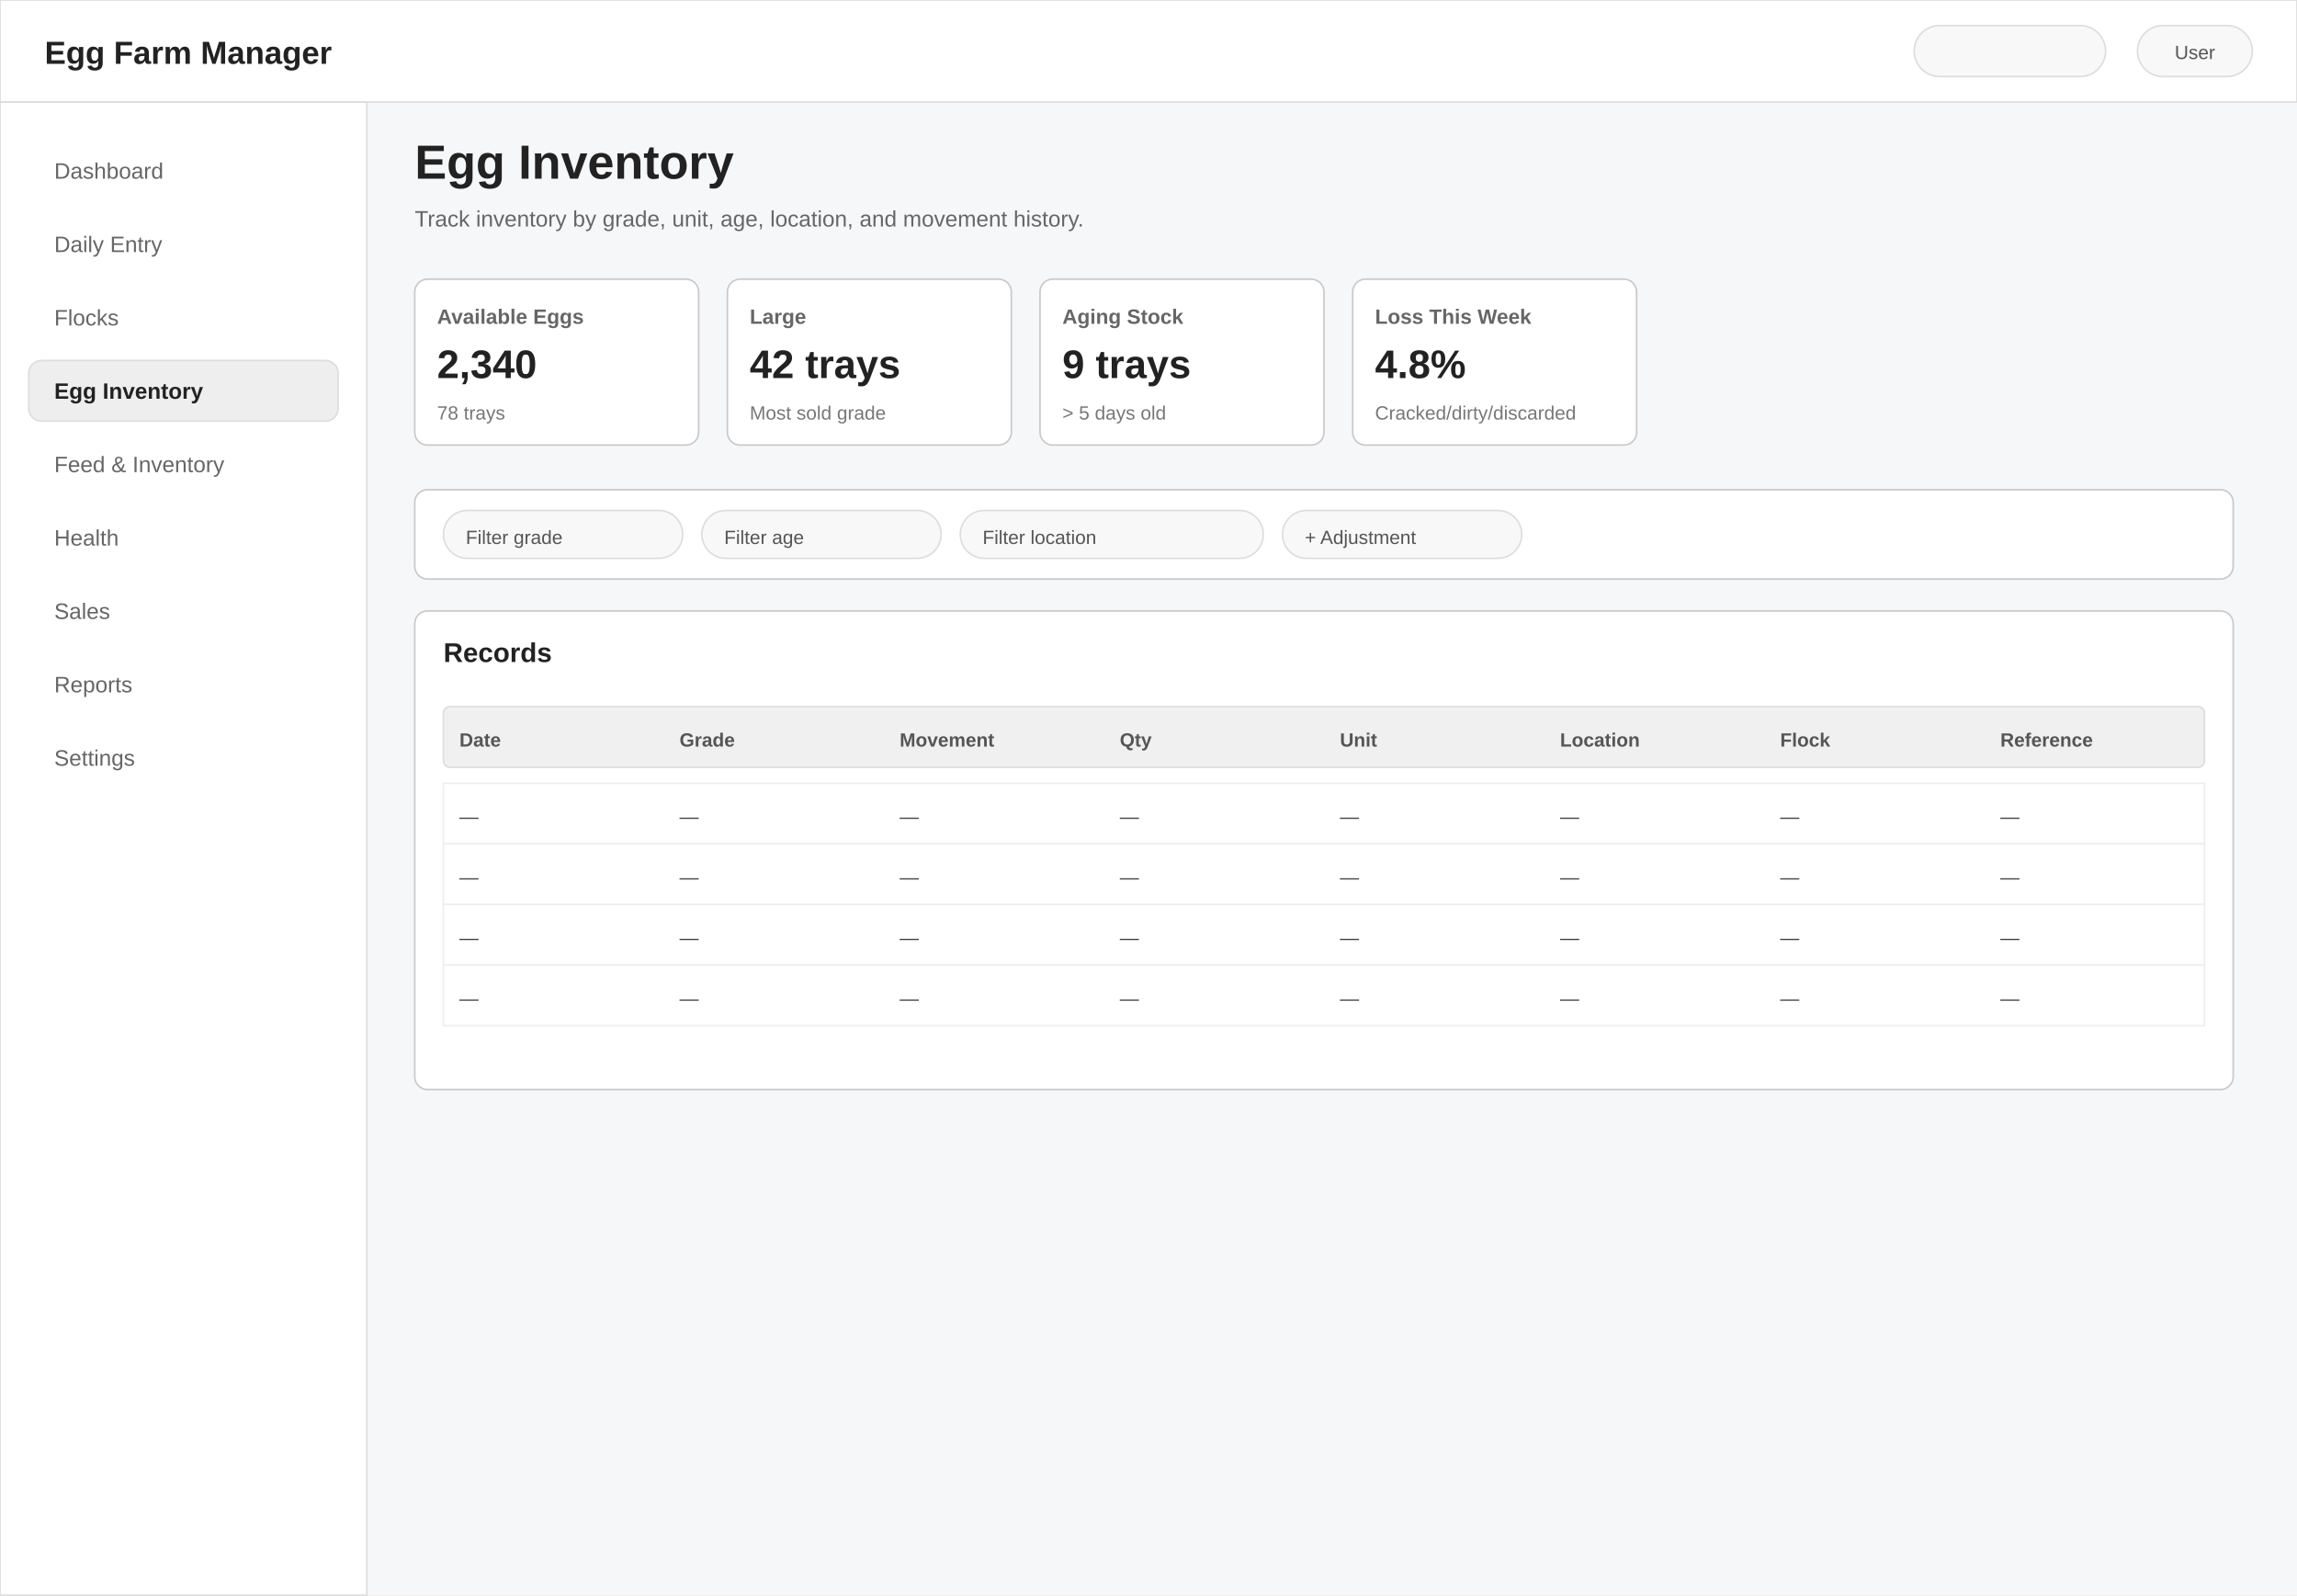
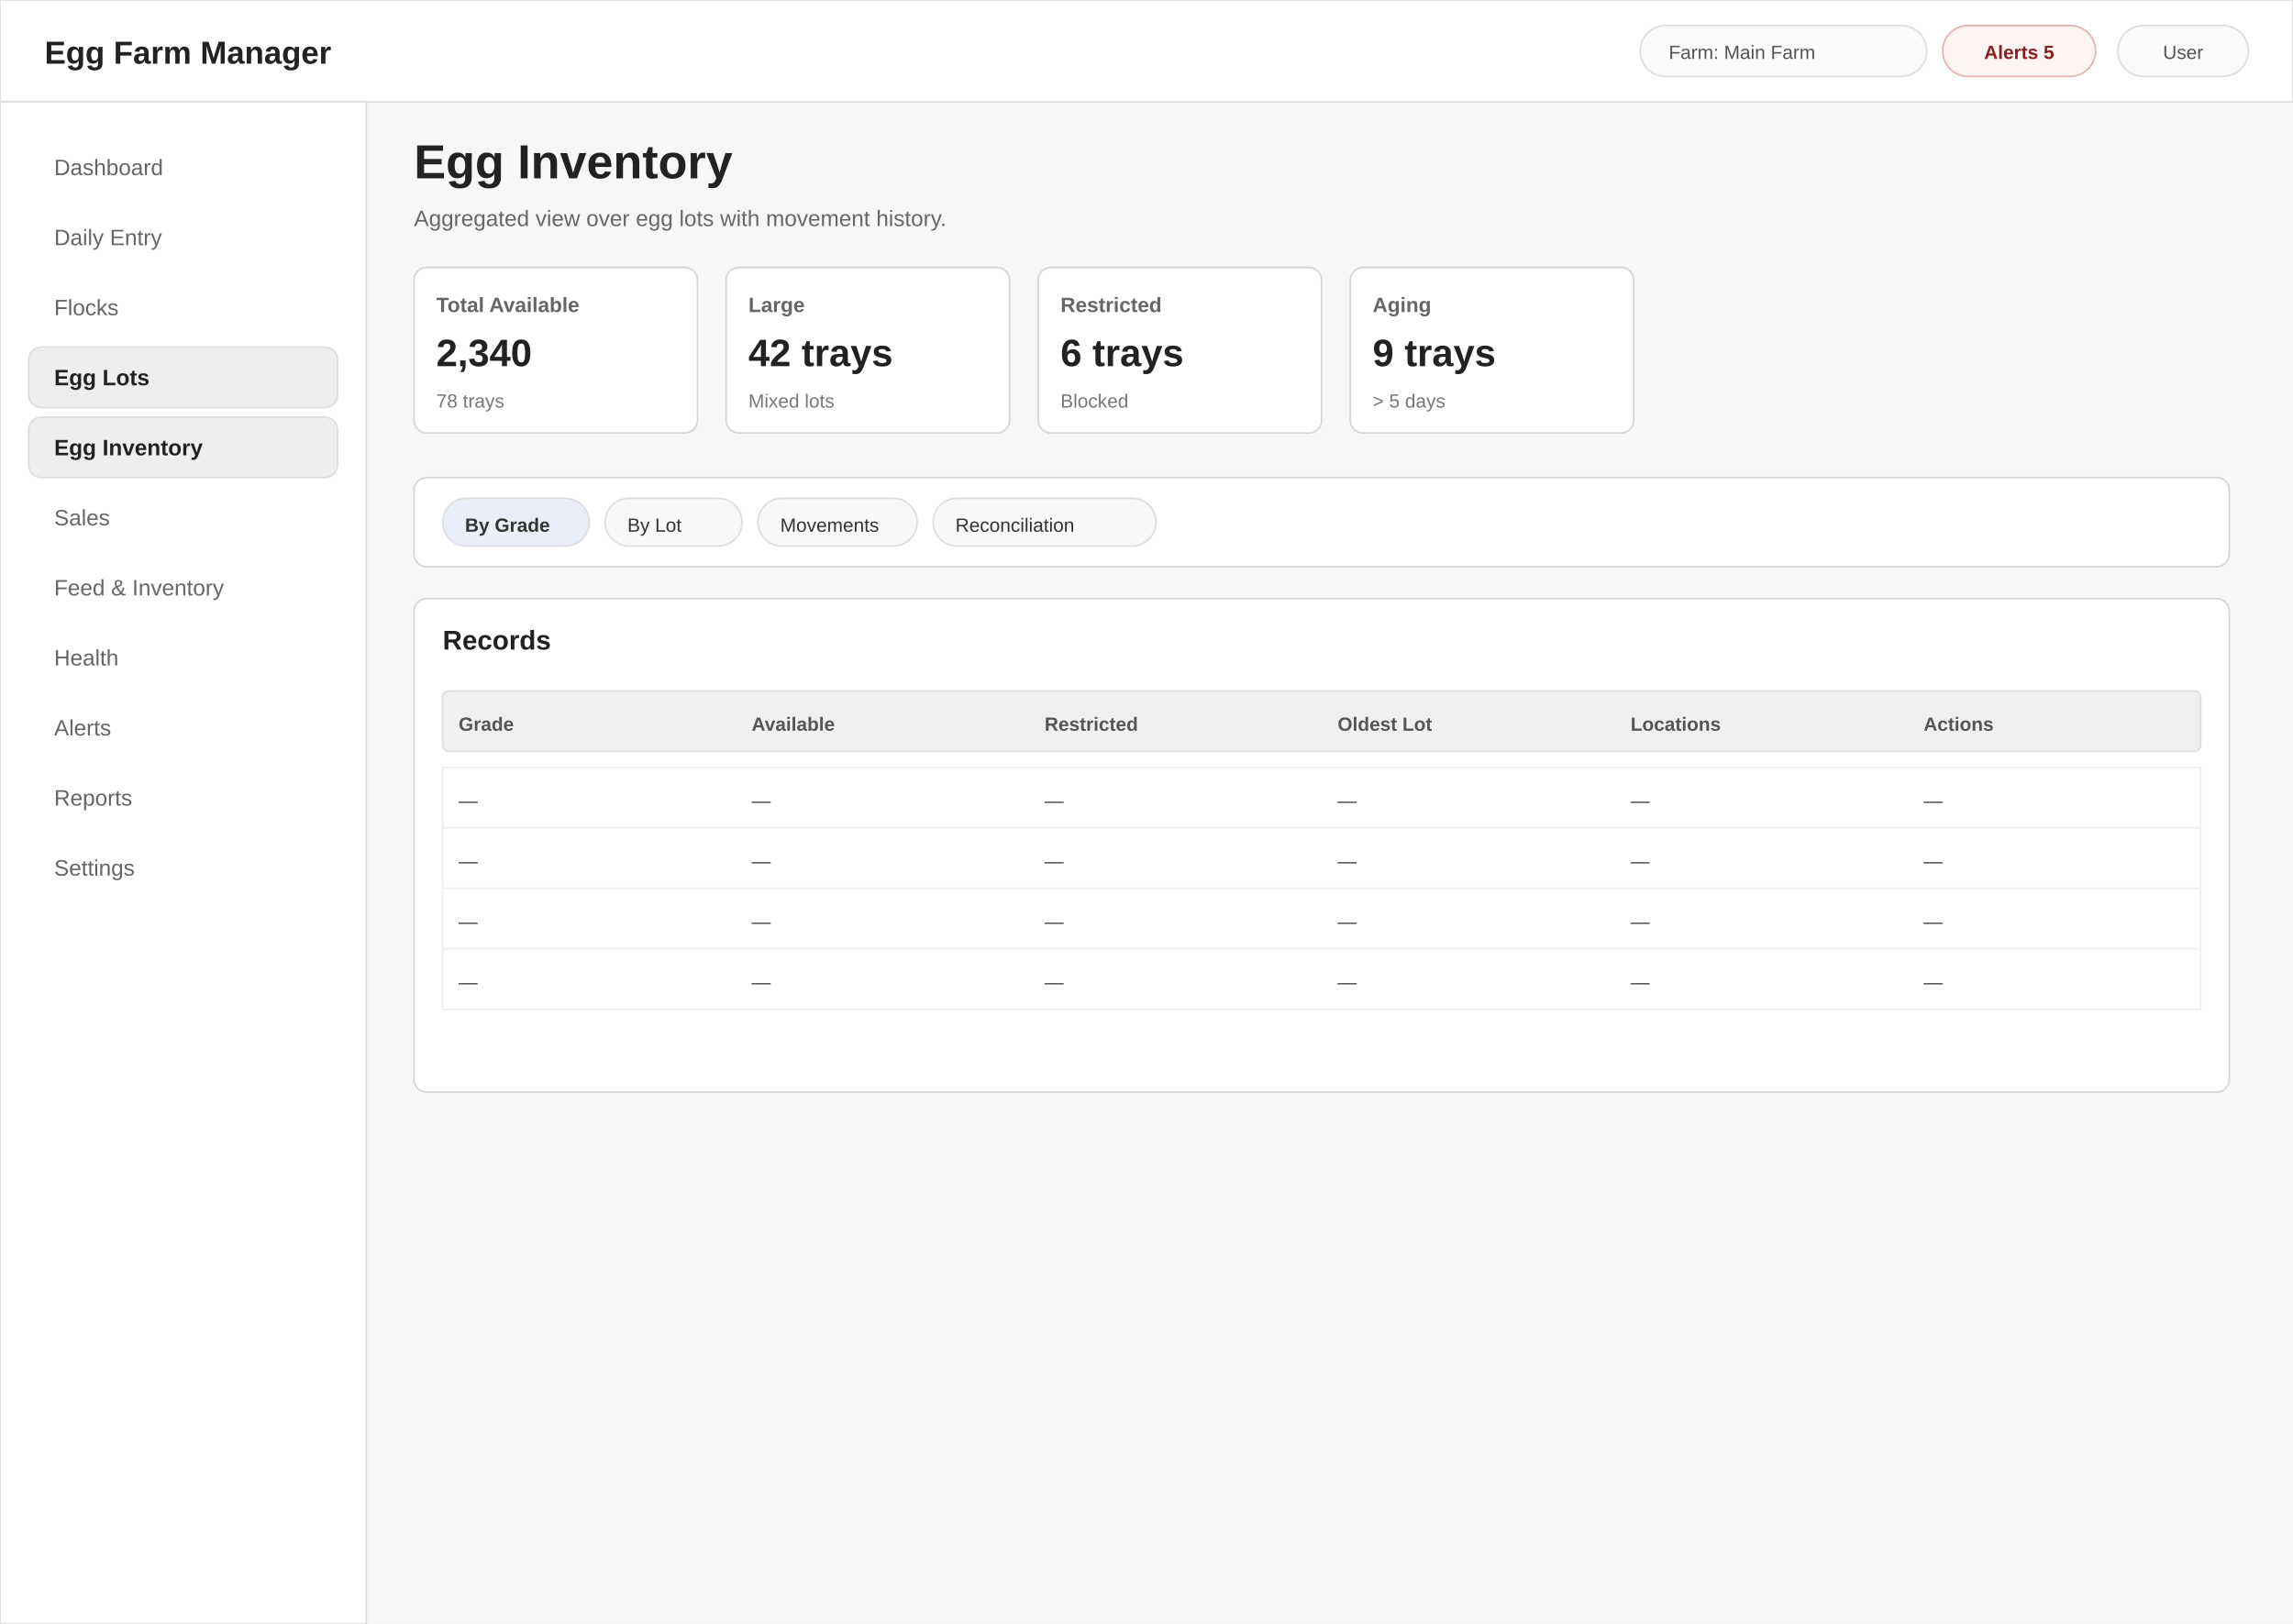
- <svg xmlns="http://www.w3.org/2000/svg" width="1440" height="1000" viewBox="0 0 1440 1000">
+ <svg xmlns="http://www.w3.org/2000/svg" width="1440" height="1020" viewBox="0 0 1440 1020">
  <rect width="100%" height="100%" fill="#f6f7f9" />
-   <rect x="0" y="0" width="1440" height="64" rx="0" fill="#ffffff" stroke="#dddddd" stroke-width="1" />
-   <text x="28" y="40" font-size="20" font-family="Arial, sans-serif" font-weight="700" fill="#222" text-anchor="start">Egg Farm Manager</text>
-   <text x="1230" y="38" font-size="13" font-family="Arial, sans-serif" font-weight="400" fill="#777" text-anchor="start">Search</text>
-   <rect x="1200" y="16" width="120" height="32" rx="16" fill="#f8f8f8" stroke="#ddd" stroke-width="1" />
-   <rect x="1340" y="16" width="72" height="32" rx="16" fill="#f8f8f8" stroke="#ddd" stroke-width="1" />
-   <text x="1376" y="37" font-size="12" font-family="Arial, sans-serif" font-weight="400" fill="#555" text-anchor="middle">User</text>
-   <rect x="0" y="64" width="230" height="936" rx="0" fill="#ffffff" stroke="#dddddd" stroke-width="1" />
-   <text x="34" y="112" font-size="14" font-family="Arial, sans-serif" font-weight="400" fill="#666" text-anchor="start">Dashboard</text>
-   <text x="34" y="158" font-size="14" font-family="Arial, sans-serif" font-weight="400" fill="#666" text-anchor="start">Daily Entry</text>
-   <text x="34" y="204" font-size="14" font-family="Arial, sans-serif" font-weight="400" fill="#666" text-anchor="start">Flocks</text>
-   <rect x="18" y="226" width="194" height="38" rx="8" fill="#eeeeee" stroke="#dddddd" stroke-width="1" />
-   <text x="34" y="250" font-size="14" font-family="Arial, sans-serif" font-weight="600" fill="#222" text-anchor="start">Egg Inventory</text>
-   <text x="34" y="296" font-size="14" font-family="Arial, sans-serif" font-weight="400" fill="#666" text-anchor="start">Feed &amp; Inventory</text>
-   <text x="34" y="342" font-size="14" font-family="Arial, sans-serif" font-weight="400" fill="#666" text-anchor="start">Health</text>
-   <text x="34" y="388" font-size="14" font-family="Arial, sans-serif" font-weight="400" fill="#666" text-anchor="start">Sales</text>
-   <text x="34" y="434" font-size="14" font-family="Arial, sans-serif" font-weight="400" fill="#666" text-anchor="start">Reports</text>
-   <text x="34" y="480" font-size="14" font-family="Arial, sans-serif" font-weight="400" fill="#666" text-anchor="start">Settings</text>
-   <text x="260" y="112" font-size="30" font-family="Arial, sans-serif" font-weight="700" fill="#222" text-anchor="start">Egg Inventory</text>
-   <text x="260" y="142" font-size="14" font-family="Arial, sans-serif" font-weight="400" fill="#666" text-anchor="start">Track inventory by grade, unit, age, location, and movement history.</text>
-   <rect x="260" y="175" width="178" height="104" rx="8" fill="#fff" stroke="#c9c9c9" stroke-width="1" />
-   <text x="274" y="203" font-size="13" font-family="Arial, sans-serif" font-weight="600" fill="#666" text-anchor="start">Available Eggs</text>
-   <text x="274" y="237" font-size="25" font-family="Arial, sans-serif" font-weight="700" fill="#222" text-anchor="start">2,340</text>
-   <text x="274" y="263" font-size="12" font-family="Arial, sans-serif" font-weight="400" fill="#777" text-anchor="start">78 trays</text>
-   <rect x="456" y="175" width="178" height="104" rx="8" fill="#fff" stroke="#c9c9c9" stroke-width="1" />
-   <text x="470" y="203" font-size="13" font-family="Arial, sans-serif" font-weight="600" fill="#666" text-anchor="start">Large</text>
-   <text x="470" y="237" font-size="25" font-family="Arial, sans-serif" font-weight="700" fill="#222" text-anchor="start">42 trays</text>
-   <text x="470" y="263" font-size="12" font-family="Arial, sans-serif" font-weight="400" fill="#777" text-anchor="start">Most sold grade</text>
-   <rect x="652" y="175" width="178" height="104" rx="8" fill="#fff" stroke="#c9c9c9" stroke-width="1" />
-   <text x="666" y="203" font-size="13" font-family="Arial, sans-serif" font-weight="600" fill="#666" text-anchor="start">Aging Stock</text>
-   <text x="666" y="237" font-size="25" font-family="Arial, sans-serif" font-weight="700" fill="#222" text-anchor="start">9 trays</text>
-   <text x="666" y="263" font-size="12" font-family="Arial, sans-serif" font-weight="400" fill="#777" text-anchor="start">&gt; 5 days old</text>
-   <rect x="848" y="175" width="178" height="104" rx="8" fill="#fff" stroke="#c9c9c9" stroke-width="1" />
-   <text x="862" y="203" font-size="13" font-family="Arial, sans-serif" font-weight="600" fill="#666" text-anchor="start">Loss This Week</text>
-   <text x="862" y="237" font-size="25" font-family="Arial, sans-serif" font-weight="700" fill="#222" text-anchor="start">4.8%</text>
-   <text x="862" y="263" font-size="12" font-family="Arial, sans-serif" font-weight="400" fill="#777" text-anchor="start">Cracked/dirty/discarded</text>
-   <rect x="260" y="307" width="1140" height="56" rx="8" fill="#fff" stroke="#c9c9c9" stroke-width="1" />
-   <rect x="278" y="320" width="150" height="30" rx="15" fill="#f8f8f8" stroke="#ddd" stroke-width="1" />
-   <text x="292" y="341" font-size="12" font-family="Arial, sans-serif" font-weight="400" fill="#555" text-anchor="start">Filter grade</text>
-   <rect x="440" y="320" width="150" height="30" rx="15" fill="#f8f8f8" stroke="#ddd" stroke-width="1" />
-   <text x="454" y="341" font-size="12" font-family="Arial, sans-serif" font-weight="400" fill="#555" text-anchor="start">Filter age</text>
-   <rect x="602" y="320" width="190" height="30" rx="15" fill="#f8f8f8" stroke="#ddd" stroke-width="1" />
-   <text x="616" y="341" font-size="12" font-family="Arial, sans-serif" font-weight="400" fill="#555" text-anchor="start">Filter location</text>
-   <rect x="804" y="320" width="150" height="30" rx="15" fill="#f8f8f8" stroke="#ddd" stroke-width="1" />
-   <text x="818" y="341" font-size="12" font-family="Arial, sans-serif" font-weight="400" fill="#555" text-anchor="start">+ Adjustment</text>
-   <rect x="260" y="383" width="1140" height="300" rx="8" fill="#fff" stroke="#c9c9c9" stroke-width="1" />
-   <text x="278" y="415" font-size="17" font-family="Arial, sans-serif" font-weight="700" fill="#222" text-anchor="start">Records</text>
-   <rect x="278" y="443" width="1104" height="38" rx="4" fill="#f0f0f0" stroke="#ddd" stroke-width="1" />
-   <text x="288.0" y="468" font-size="12" font-family="Arial, sans-serif" font-weight="700" fill="#555" text-anchor="start">Date</text>
-   <text x="426.0" y="468" font-size="12" font-family="Arial, sans-serif" font-weight="700" fill="#555" text-anchor="start">Grade</text>
-   <text x="564.0" y="468" font-size="12" font-family="Arial, sans-serif" font-weight="700" fill="#555" text-anchor="start">Movement</text>
-   <text x="702.0" y="468" font-size="12" font-family="Arial, sans-serif" font-weight="700" fill="#555" text-anchor="start">Qty</text>
-   <text x="840.0" y="468" font-size="12" font-family="Arial, sans-serif" font-weight="700" fill="#555" text-anchor="start">Unit</text>
-   <text x="978.0" y="468" font-size="12" font-family="Arial, sans-serif" font-weight="700" fill="#555" text-anchor="start">Location</text>
-   <text x="1116.0" y="468" font-size="12" font-family="Arial, sans-serif" font-weight="700" fill="#555" text-anchor="start">Flock</text>
-   <text x="1254.0" y="468" font-size="12" font-family="Arial, sans-serif" font-weight="700" fill="#555" text-anchor="start">Reference</text>
-   <rect x="278" y="491" width="1104" height="38" rx="0" fill="#fff" stroke="#eee" stroke-width="1" />
-   <text x="288.0" y="516" font-size="12" font-family="Arial, sans-serif" font-weight="400" fill="#444" text-anchor="start">—</text>
-   <text x="426.0" y="516" font-size="12" font-family="Arial, sans-serif" font-weight="400" fill="#444" text-anchor="start">—</text>
-   <text x="564.0" y="516" font-size="12" font-family="Arial, sans-serif" font-weight="400" fill="#444" text-anchor="start">—</text>
-   <text x="702.0" y="516" font-size="12" font-family="Arial, sans-serif" font-weight="400" fill="#444" text-anchor="start">—</text>
-   <text x="840.0" y="516" font-size="12" font-family="Arial, sans-serif" font-weight="400" fill="#444" text-anchor="start">—</text>
-   <text x="978.0" y="516" font-size="12" font-family="Arial, sans-serif" font-weight="400" fill="#444" text-anchor="start">—</text>
-   <text x="1116.0" y="516" font-size="12" font-family="Arial, sans-serif" font-weight="400" fill="#444" text-anchor="start">—</text>
-   <text x="1254.0" y="516" font-size="12" font-family="Arial, sans-serif" font-weight="400" fill="#444" text-anchor="start">—</text>
-   <rect x="278" y="529" width="1104" height="38" rx="0" fill="#fff" stroke="#eee" stroke-width="1" />
-   <text x="288.0" y="554" font-size="12" font-family="Arial, sans-serif" font-weight="400" fill="#444" text-anchor="start">—</text>
-   <text x="426.0" y="554" font-size="12" font-family="Arial, sans-serif" font-weight="400" fill="#444" text-anchor="start">—</text>
-   <text x="564.0" y="554" font-size="12" font-family="Arial, sans-serif" font-weight="400" fill="#444" text-anchor="start">—</text>
-   <text x="702.0" y="554" font-size="12" font-family="Arial, sans-serif" font-weight="400" fill="#444" text-anchor="start">—</text>
-   <text x="840.0" y="554" font-size="12" font-family="Arial, sans-serif" font-weight="400" fill="#444" text-anchor="start">—</text>
-   <text x="978.0" y="554" font-size="12" font-family="Arial, sans-serif" font-weight="400" fill="#444" text-anchor="start">—</text>
-   <text x="1116.0" y="554" font-size="12" font-family="Arial, sans-serif" font-weight="400" fill="#444" text-anchor="start">—</text>
-   <text x="1254.0" y="554" font-size="12" font-family="Arial, sans-serif" font-weight="400" fill="#444" text-anchor="start">—</text>
-   <rect x="278" y="567" width="1104" height="38" rx="0" fill="#fff" stroke="#eee" stroke-width="1" />
-   <text x="288.0" y="592" font-size="12" font-family="Arial, sans-serif" font-weight="400" fill="#444" text-anchor="start">—</text>
-   <text x="426.0" y="592" font-size="12" font-family="Arial, sans-serif" font-weight="400" fill="#444" text-anchor="start">—</text>
-   <text x="564.0" y="592" font-size="12" font-family="Arial, sans-serif" font-weight="400" fill="#444" text-anchor="start">—</text>
-   <text x="702.0" y="592" font-size="12" font-family="Arial, sans-serif" font-weight="400" fill="#444" text-anchor="start">—</text>
-   <text x="840.0" y="592" font-size="12" font-family="Arial, sans-serif" font-weight="400" fill="#444" text-anchor="start">—</text>
-   <text x="978.0" y="592" font-size="12" font-family="Arial, sans-serif" font-weight="400" fill="#444" text-anchor="start">—</text>
-   <text x="1116.0" y="592" font-size="12" font-family="Arial, sans-serif" font-weight="400" fill="#444" text-anchor="start">—</text>
-   <text x="1254.0" y="592" font-size="12" font-family="Arial, sans-serif" font-weight="400" fill="#444" text-anchor="start">—</text>
-   <rect x="278" y="605" width="1104" height="38" rx="0" fill="#fff" stroke="#eee" stroke-width="1" />
-   <text x="288.0" y="630" font-size="12" font-family="Arial, sans-serif" font-weight="400" fill="#444" text-anchor="start">—</text>
-   <text x="426.0" y="630" font-size="12" font-family="Arial, sans-serif" font-weight="400" fill="#444" text-anchor="start">—</text>
-   <text x="564.0" y="630" font-size="12" font-family="Arial, sans-serif" font-weight="400" fill="#444" text-anchor="start">—</text>
-   <text x="702.0" y="630" font-size="12" font-family="Arial, sans-serif" font-weight="400" fill="#444" text-anchor="start">—</text>
-   <text x="840.0" y="630" font-size="12" font-family="Arial, sans-serif" font-weight="400" fill="#444" text-anchor="start">—</text>
-   <text x="978.0" y="630" font-size="12" font-family="Arial, sans-serif" font-weight="400" fill="#444" text-anchor="start">—</text>
-   <text x="1116.0" y="630" font-size="12" font-family="Arial, sans-serif" font-weight="400" fill="#444" text-anchor="start">—</text>
-   <text x="1254.0" y="630" font-size="12" font-family="Arial, sans-serif" font-weight="400" fill="#444" text-anchor="start">—</text>
+   <rect x="0" y="0" width="1440" height="64" rx="0" fill="#fff" stroke="#ddd" stroke-width="1" />
+   <text x="28" y="40" font-family="Arial, sans-serif" font-size="20" font-weight="700" fill="#222" text-anchor="start">Egg Farm Manager</text>
+   <rect x="1030" y="16" width="180" height="32" rx="16" fill="#fafafa" stroke="#ddd" stroke-width="1" />
+   <text x="1048" y="37" font-family="Arial, sans-serif" font-size="12" font-weight="400" fill="#555" text-anchor="start">Farm: Main Farm</text>
+   <rect x="1220" y="16" width="96" height="32" rx="16" fill="#fff4f4" stroke="#e6b0b0" stroke-width="1" />
+   <text x="1268" y="37" font-family="Arial, sans-serif" font-size="12" font-weight="700" fill="#8a1f1f" text-anchor="middle">Alerts 5</text>
+   <rect x="1330" y="16" width="82" height="32" rx="16" fill="#fafafa" stroke="#ddd" stroke-width="1" />
+   <text x="1371" y="37" font-family="Arial, sans-serif" font-size="12" font-weight="400" fill="#555" text-anchor="middle">User</text>
+   <rect x="0" y="64" width="230" height="956" rx="0" fill="#fff" stroke="#ddd" stroke-width="1" />
+   <text x="34" y="110" font-family="Arial, sans-serif" font-size="14" font-weight="400" fill="#666" text-anchor="start">Dashboard</text>
+   <text x="34" y="154" font-family="Arial, sans-serif" font-size="14" font-weight="400" fill="#666" text-anchor="start">Daily Entry</text>
+   <text x="34" y="198" font-family="Arial, sans-serif" font-size="14" font-weight="400" fill="#666" text-anchor="start">Flocks</text>
+   <rect x="18" y="218" width="194" height="38" rx="8" fill="#eeeeee" stroke="#ddd" stroke-width="1" />
+   <text x="34" y="242" font-family="Arial, sans-serif" font-size="14" font-weight="600" fill="#222" text-anchor="start">Egg Lots</text>
+   <rect x="18" y="262" width="194" height="38" rx="8" fill="#eeeeee" stroke="#ddd" stroke-width="1" />
+   <text x="34" y="286" font-family="Arial, sans-serif" font-size="14" font-weight="600" fill="#222" text-anchor="start">Egg Inventory</text>
+   <text x="34" y="330" font-family="Arial, sans-serif" font-size="14" font-weight="400" fill="#666" text-anchor="start">Sales</text>
+   <text x="34" y="374" font-family="Arial, sans-serif" font-size="14" font-weight="400" fill="#666" text-anchor="start">Feed &amp; Inventory</text>
+   <text x="34" y="418" font-family="Arial, sans-serif" font-size="14" font-weight="400" fill="#666" text-anchor="start">Health</text>
+   <text x="34" y="462" font-family="Arial, sans-serif" font-size="14" font-weight="400" fill="#666" text-anchor="start">Alerts</text>
+   <text x="34" y="506" font-family="Arial, sans-serif" font-size="14" font-weight="400" fill="#666" text-anchor="start">Reports</text>
+   <text x="34" y="550" font-family="Arial, sans-serif" font-size="14" font-weight="400" fill="#666" text-anchor="start">Settings</text>
+   <text x="260" y="112" font-family="Arial, sans-serif" font-size="30" font-weight="700" fill="#222" text-anchor="start">Egg Inventory</text>
+   <text x="260" y="142" font-family="Arial, sans-serif" font-size="14" font-weight="400" fill="#666" text-anchor="start">Aggregated view over egg lots with movement history.</text>
+   <rect x="260" y="168" width="178" height="104" rx="8" fill="#fff" stroke="#d4d4d4" stroke-width="1" />
+   <text x="274" y="196" font-family="Arial, sans-serif" font-size="13" font-weight="700" fill="#666" text-anchor="start">Total Available</text>
+   <text x="274" y="230" font-family="Arial, sans-serif" font-size="24" font-weight="700" fill="#222" text-anchor="start">2,340</text>
+   <text x="274" y="256" font-family="Arial, sans-serif" font-size="12" font-weight="400" fill="#777" text-anchor="start">78 trays</text>
+   <rect x="456" y="168" width="178" height="104" rx="8" fill="#fff" stroke="#d4d4d4" stroke-width="1" />
+   <text x="470" y="196" font-family="Arial, sans-serif" font-size="13" font-weight="700" fill="#666" text-anchor="start">Large</text>
+   <text x="470" y="230" font-family="Arial, sans-serif" font-size="24" font-weight="700" fill="#222" text-anchor="start">42 trays</text>
+   <text x="470" y="256" font-family="Arial, sans-serif" font-size="12" font-weight="400" fill="#777" text-anchor="start">Mixed lots</text>
+   <rect x="652" y="168" width="178" height="104" rx="8" fill="#fff" stroke="#d4d4d4" stroke-width="1" />
+   <text x="666" y="196" font-family="Arial, sans-serif" font-size="13" font-weight="700" fill="#666" text-anchor="start">Restricted</text>
+   <text x="666" y="230" font-family="Arial, sans-serif" font-size="24" font-weight="700" fill="#222" text-anchor="start">6 trays</text>
+   <text x="666" y="256" font-family="Arial, sans-serif" font-size="12" font-weight="400" fill="#777" text-anchor="start">Blocked</text>
+   <rect x="848" y="168" width="178" height="104" rx="8" fill="#fff" stroke="#d4d4d4" stroke-width="1" />
+   <text x="862" y="196" font-family="Arial, sans-serif" font-size="13" font-weight="700" fill="#666" text-anchor="start">Aging</text>
+   <text x="862" y="230" font-family="Arial, sans-serif" font-size="24" font-weight="700" fill="#222" text-anchor="start">9 trays</text>
+   <text x="862" y="256" font-family="Arial, sans-serif" font-size="12" font-weight="400" fill="#777" text-anchor="start">&gt; 5 days</text>
+   <rect x="260" y="300" width="1140" height="56" rx="8" fill="#fff" stroke="#d4d4d4" stroke-width="1" />
+   <rect x="278" y="313" width="92" height="30" rx="15" fill="#e9eef8" stroke="#ddd" stroke-width="1" />
+   <text x="292" y="334" font-family="Arial, sans-serif" font-size="12" font-weight="700" fill="#333" text-anchor="start">By Grade</text>
+   <rect x="380" y="313" width="86" height="30" rx="15" fill="#f8f8f8" stroke="#ddd" stroke-width="1" />
+   <text x="394" y="334" font-family="Arial, sans-serif" font-size="12" font-weight="400" fill="#333" text-anchor="start">By Lot</text>
+   <rect x="476" y="313" width="100" height="30" rx="15" fill="#f8f8f8" stroke="#ddd" stroke-width="1" />
+   <text x="490" y="334" font-family="Arial, sans-serif" font-size="12" font-weight="400" fill="#333" text-anchor="start">Movements</text>
+   <rect x="586" y="313" width="140" height="30" rx="15" fill="#f8f8f8" stroke="#ddd" stroke-width="1" />
+   <text x="600" y="334" font-family="Arial, sans-serif" font-size="12" font-weight="400" fill="#333" text-anchor="start">Reconciliation</text>
+   <rect x="260" y="376" width="1140" height="310" rx="8" fill="#fff" stroke="#d4d4d4" stroke-width="1" />
+   <text x="278" y="408" font-family="Arial, sans-serif" font-size="17" font-weight="700" fill="#222" text-anchor="start">Records</text>
+   <rect x="278" y="434" width="1104" height="38" rx="4" fill="#f0f0f0" stroke="#ddd" stroke-width="1" />
+   <text x="288.0" y="459" font-family="Arial, sans-serif" font-size="12" font-weight="700" fill="#555" text-anchor="start">Grade</text>
+   <text x="472.0" y="459" font-family="Arial, sans-serif" font-size="12" font-weight="700" fill="#555" text-anchor="start">Available</text>
+   <text x="656.0" y="459" font-family="Arial, sans-serif" font-size="12" font-weight="700" fill="#555" text-anchor="start">Restricted</text>
+   <text x="840.0" y="459" font-family="Arial, sans-serif" font-size="12" font-weight="700" fill="#555" text-anchor="start">Oldest Lot</text>
+   <text x="1024.0" y="459" font-family="Arial, sans-serif" font-size="12" font-weight="700" fill="#555" text-anchor="start">Locations</text>
+   <text x="1208.0" y="459" font-family="Arial, sans-serif" font-size="12" font-weight="700" fill="#555" text-anchor="start">Actions</text>
+   <rect x="278" y="482" width="1104" height="38" rx="0" fill="#fff" stroke="#eee" stroke-width="1" />
+   <text x="288.0" y="507" font-family="Arial, sans-serif" font-size="12" font-weight="400" fill="#444" text-anchor="start">—</text>
+   <text x="472.0" y="507" font-family="Arial, sans-serif" font-size="12" font-weight="400" fill="#444" text-anchor="start">—</text>
+   <text x="656.0" y="507" font-family="Arial, sans-serif" font-size="12" font-weight="400" fill="#444" text-anchor="start">—</text>
+   <text x="840.0" y="507" font-family="Arial, sans-serif" font-size="12" font-weight="400" fill="#444" text-anchor="start">—</text>
+   <text x="1024.0" y="507" font-family="Arial, sans-serif" font-size="12" font-weight="400" fill="#444" text-anchor="start">—</text>
+   <text x="1208.0" y="507" font-family="Arial, sans-serif" font-size="12" font-weight="400" fill="#444" text-anchor="start">—</text>
+   <rect x="278" y="520" width="1104" height="38" rx="0" fill="#fff" stroke="#eee" stroke-width="1" />
+   <text x="288.0" y="545" font-family="Arial, sans-serif" font-size="12" font-weight="400" fill="#444" text-anchor="start">—</text>
+   <text x="472.0" y="545" font-family="Arial, sans-serif" font-size="12" font-weight="400" fill="#444" text-anchor="start">—</text>
+   <text x="656.0" y="545" font-family="Arial, sans-serif" font-size="12" font-weight="400" fill="#444" text-anchor="start">—</text>
+   <text x="840.0" y="545" font-family="Arial, sans-serif" font-size="12" font-weight="400" fill="#444" text-anchor="start">—</text>
+   <text x="1024.0" y="545" font-family="Arial, sans-serif" font-size="12" font-weight="400" fill="#444" text-anchor="start">—</text>
+   <text x="1208.0" y="545" font-family="Arial, sans-serif" font-size="12" font-weight="400" fill="#444" text-anchor="start">—</text>
+   <rect x="278" y="558" width="1104" height="38" rx="0" fill="#fff" stroke="#eee" stroke-width="1" />
+   <text x="288.0" y="583" font-family="Arial, sans-serif" font-size="12" font-weight="400" fill="#444" text-anchor="start">—</text>
+   <text x="472.0" y="583" font-family="Arial, sans-serif" font-size="12" font-weight="400" fill="#444" text-anchor="start">—</text>
+   <text x="656.0" y="583" font-family="Arial, sans-serif" font-size="12" font-weight="400" fill="#444" text-anchor="start">—</text>
+   <text x="840.0" y="583" font-family="Arial, sans-serif" font-size="12" font-weight="400" fill="#444" text-anchor="start">—</text>
+   <text x="1024.0" y="583" font-family="Arial, sans-serif" font-size="12" font-weight="400" fill="#444" text-anchor="start">—</text>
+   <text x="1208.0" y="583" font-family="Arial, sans-serif" font-size="12" font-weight="400" fill="#444" text-anchor="start">—</text>
+   <rect x="278" y="596" width="1104" height="38" rx="0" fill="#fff" stroke="#eee" stroke-width="1" />
+   <text x="288.0" y="621" font-family="Arial, sans-serif" font-size="12" font-weight="400" fill="#444" text-anchor="start">—</text>
+   <text x="472.0" y="621" font-family="Arial, sans-serif" font-size="12" font-weight="400" fill="#444" text-anchor="start">—</text>
+   <text x="656.0" y="621" font-family="Arial, sans-serif" font-size="12" font-weight="400" fill="#444" text-anchor="start">—</text>
+   <text x="840.0" y="621" font-family="Arial, sans-serif" font-size="12" font-weight="400" fill="#444" text-anchor="start">—</text>
+   <text x="1024.0" y="621" font-family="Arial, sans-serif" font-size="12" font-weight="400" fill="#444" text-anchor="start">—</text>
+   <text x="1208.0" y="621" font-family="Arial, sans-serif" font-size="12" font-weight="400" fill="#444" text-anchor="start">—</text>
</svg>
